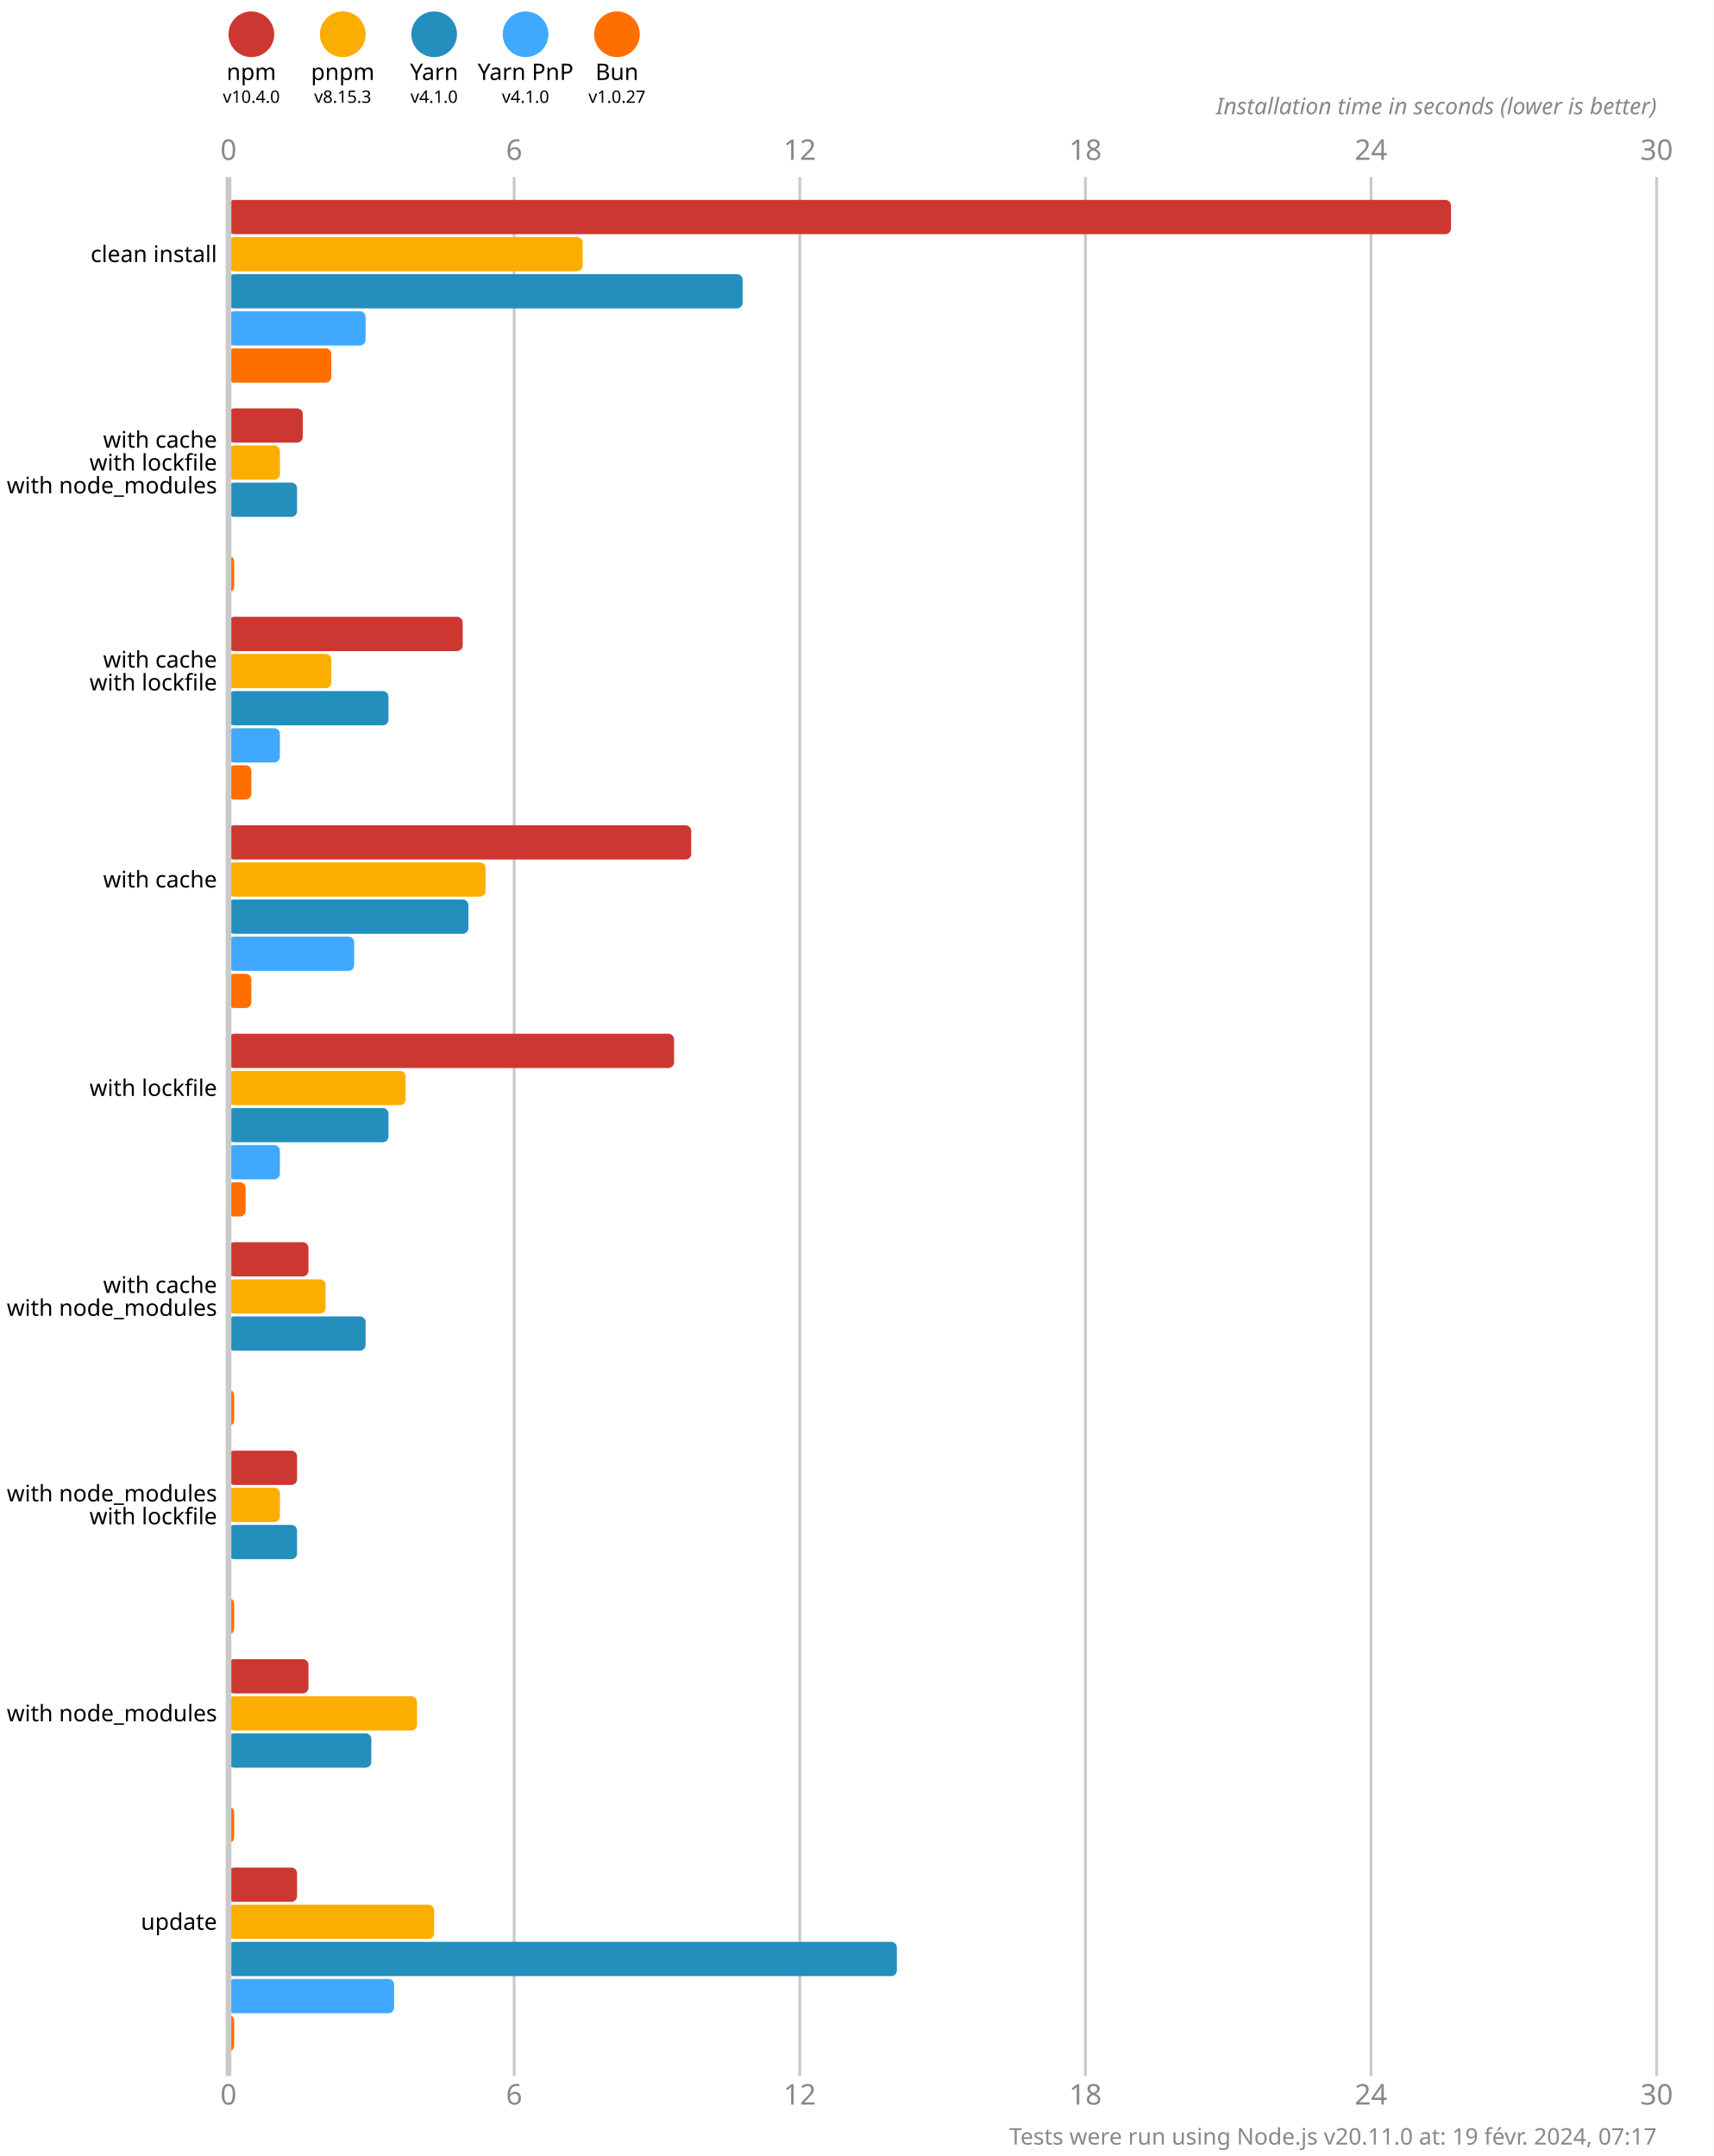
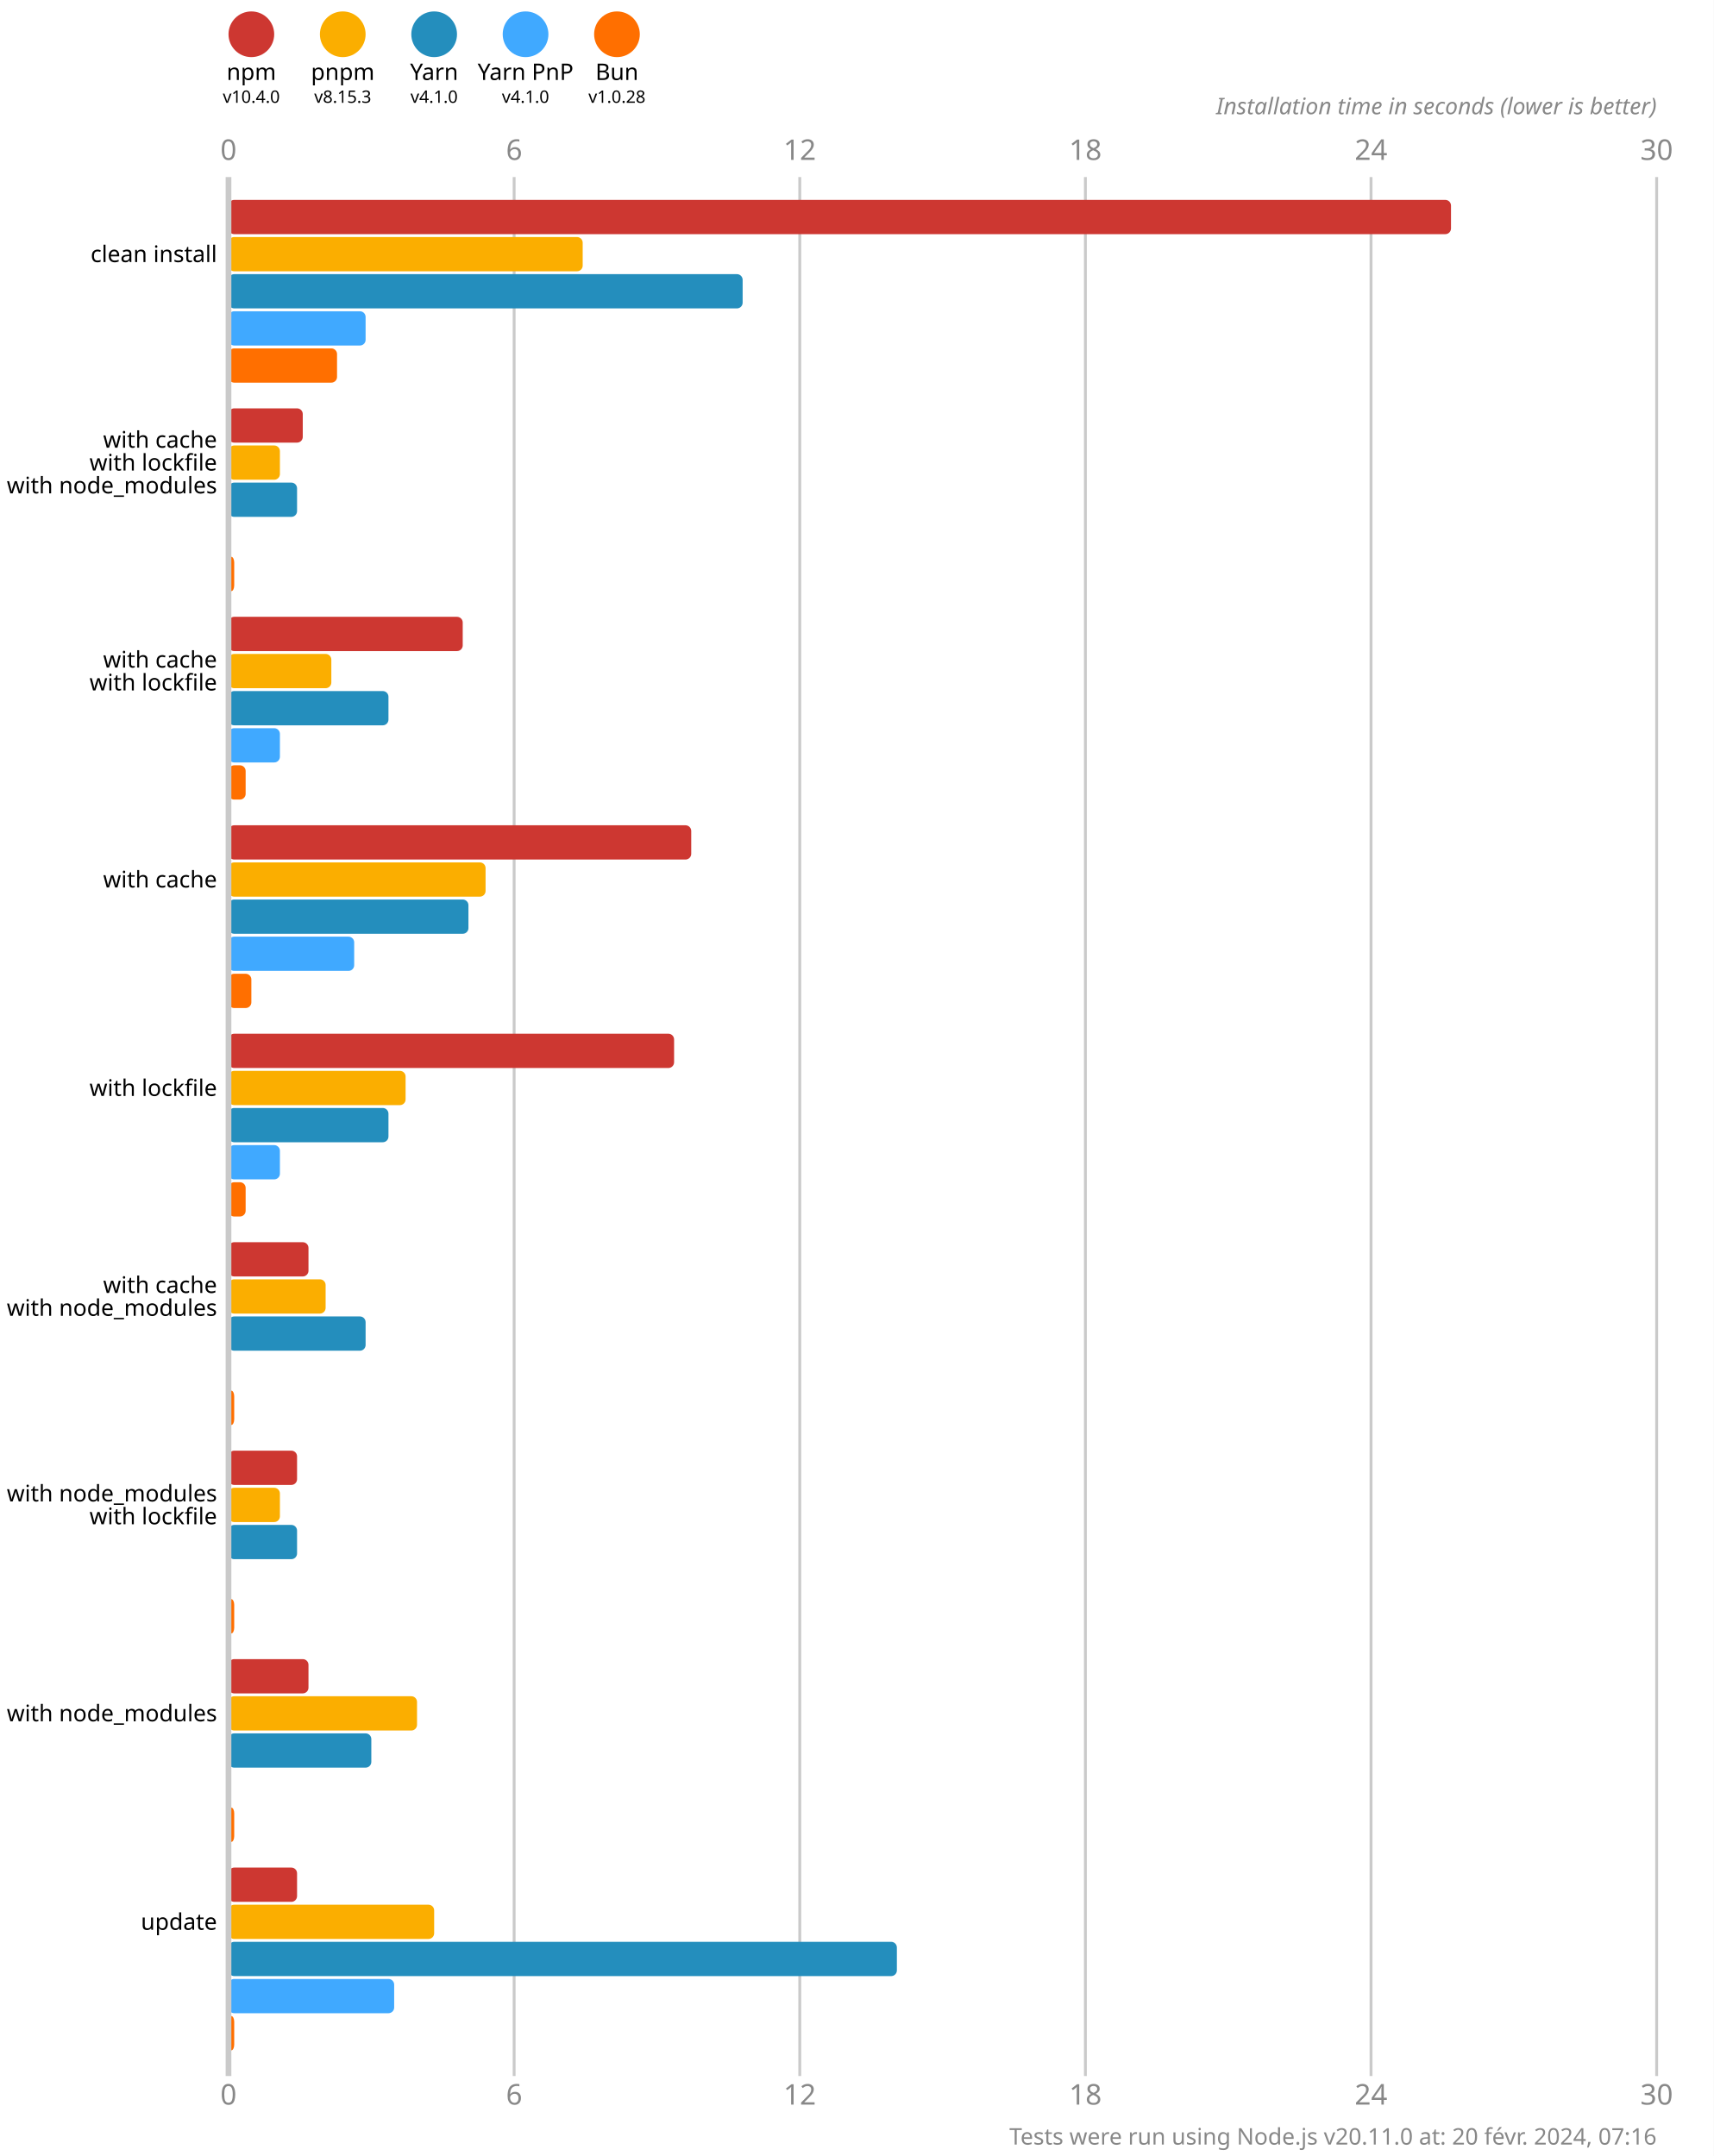
<svg xmlns="http://www.w3.org/2000/svg" version="1.1" viewBox="0 0 300 377.5">
  <style>
    .font { font-family: sans-serif; }
    .s3 { font-size: 3px; }
    .s4 { font-size: 4px; }
    .s5 { font-size: 5px; }
    .line { stroke: #cacaca; }
    .width { stroke-width: 0.5; }
    .text { fill: #888; }
  </style>
  <rect x="0" y="0" width="300" height="377.5" fill="#fff" />
  <circle cx="44" cy="6" r="4" fill="#cd3731" />
  <text x="44" y="14" class="font s4" text-anchor="middle">npm</text>
  <text x="44" y="18" class="font s3" text-anchor="middle">v10.4.0</text>
  <circle cx="60" cy="6" r="4" fill="#fbae00" />
  <text x="60" y="14" class="font s4" text-anchor="middle">pnpm</text>
  <text x="60" y="18" class="font s3" text-anchor="middle">v8.15.3</text>
  <circle cx="76" cy="6" r="4" fill="#248ebd" />
  <text x="76" y="14" class="font s4" text-anchor="middle">Yarn</text>
  <text x="76" y="18" class="font s3" text-anchor="middle">v4.1.0</text>
  <circle cx="92" cy="6" r="4" fill="#40a9ff" />
  <text x="92" y="14" class="font s4" text-anchor="middle">Yarn PnP</text>
  <text x="92" y="18" class="font s3" text-anchor="middle">v4.1.0</text>
  <circle cx="108" cy="6" r="4" fill="#ff6f00" />
  <text x="108" y="14" class="font s4" text-anchor="middle">Bun</text>
-   <text x="108" y="18" class="font s3" text-anchor="middle">v1.0.27</text>
+   <text x="108" y="18" class="font s3" text-anchor="middle">v1.0.28</text>
  <text x="40" y="28" class="font s5 text" text-anchor="middle">0</text>
  <text x="40" y="368.5" class="font s5 text" text-anchor="middle">0</text>
  <line x1="90" y1="31" x2="90" y2="363.5" class="line width" />
  <text x="90" y="28" class="font s5 text" text-anchor="middle">6</text>
  <text x="90" y="368.5" class="font s5 text" text-anchor="middle">6</text>
  <line x1="140" y1="31" x2="140" y2="363.5" class="line width" />
  <text x="140" y="28" class="font s5 text" text-anchor="middle">12</text>
  <text x="140" y="368.5" class="font s5 text" text-anchor="middle">12</text>
  <line x1="190" y1="31" x2="190" y2="363.5" class="line width" />
  <text x="190" y="28" class="font s5 text" text-anchor="middle">18</text>
  <text x="190" y="368.5" class="font s5 text" text-anchor="middle">18</text>
  <line x1="240" y1="31" x2="240" y2="363.5" class="line width" />
  <text x="240" y="28" class="font s5 text" text-anchor="middle">24</text>
  <text x="240" y="368.5" class="font s5 text" text-anchor="middle">24</text>
  <line x1="290" y1="31" x2="290" y2="363.5" class="line width" />
  <text x="290" y="28" class="font s5 text" text-anchor="middle">30</text>
  <text x="290" y="368.5" class="font s5 text" text-anchor="middle">30</text>
  <text x="290" y="20" class="font s4 text" font-style="italic" text-anchor="end">Installation time in seconds (lower is better)</text>
  <rect x="40" y="35" width="214" height="6" fill="#cd3731" rx="1" ry="1" />
  <rect x="40" y="41.5" width="62" height="6" fill="#fbae00" rx="1" ry="1" />
  <rect x="40" y="48" width="90" height="6" fill="#248ebd" rx="1" ry="1" />
  <rect x="40" y="54.5" width="24" height="6" fill="#40a9ff" rx="1" ry="1" />
-   <rect x="40" y="61" width="18" height="6" fill="#ff6f00" rx="1" ry="1" />
+   <rect x="40" y="61" width="19" height="6" fill="#ff6f00" rx="1" ry="1" />
  <rect x="40" y="71.5" width="13" height="6" fill="#cd3731" rx="1" ry="1" />
  <rect x="40" y="78" width="9" height="6" fill="#fbae00" rx="1" ry="1" />
  <rect x="40" y="84.5" width="12" height="6" fill="#248ebd" rx="1" ry="1" />
  <rect x="40" y="91" width="0" height="6" fill="#40a9ff" rx="1" ry="1" />
  <rect x="40" y="97.5" width="1" height="6" fill="#ff6f00" rx="1" ry="1" />
  <rect x="40" y="108" width="41" height="6" fill="#cd3731" rx="1" ry="1" />
  <rect x="40" y="114.5" width="18" height="6" fill="#fbae00" rx="1" ry="1" />
  <rect x="40" y="121" width="28" height="6" fill="#248ebd" rx="1" ry="1" />
  <rect x="40" y="127.5" width="9" height="6" fill="#40a9ff" rx="1" ry="1" />
-   <rect x="40" y="134" width="4" height="6" fill="#ff6f00" rx="1" ry="1" />
+   <rect x="40" y="134" width="3" height="6" fill="#ff6f00" rx="1" ry="1" />
  <rect x="40" y="144.5" width="81" height="6" fill="#cd3731" rx="1" ry="1" />
  <rect x="40" y="151" width="45" height="6" fill="#fbae00" rx="1" ry="1" />
  <rect x="40" y="157.5" width="42" height="6" fill="#248ebd" rx="1" ry="1" />
  <rect x="40" y="164" width="22" height="6" fill="#40a9ff" rx="1" ry="1" />
  <rect x="40" y="170.5" width="4" height="6" fill="#ff6f00" rx="1" ry="1" />
  <rect x="40" y="181" width="78" height="6" fill="#cd3731" rx="1" ry="1" />
  <rect x="40" y="187.5" width="31" height="6" fill="#fbae00" rx="1" ry="1" />
  <rect x="40" y="194" width="28" height="6" fill="#248ebd" rx="1" ry="1" />
  <rect x="40" y="200.5" width="9" height="6" fill="#40a9ff" rx="1" ry="1" />
  <rect x="40" y="207" width="3" height="6" fill="#ff6f00" rx="1" ry="1" />
  <rect x="40" y="217.5" width="14" height="6" fill="#cd3731" rx="1" ry="1" />
  <rect x="40" y="224" width="17" height="6" fill="#fbae00" rx="1" ry="1" />
  <rect x="40" y="230.5" width="24" height="6" fill="#248ebd" rx="1" ry="1" />
  <rect x="40" y="237" width="0" height="6" fill="#40a9ff" rx="1" ry="1" />
  <rect x="40" y="243.5" width="1" height="6" fill="#ff6f00" rx="1" ry="1" />
  <rect x="40" y="254" width="12" height="6" fill="#cd3731" rx="1" ry="1" />
  <rect x="40" y="260.5" width="9" height="6" fill="#fbae00" rx="1" ry="1" />
  <rect x="40" y="267" width="12" height="6" fill="#248ebd" rx="1" ry="1" />
  <rect x="40" y="273.5" width="0" height="6" fill="#40a9ff" rx="1" ry="1" />
  <rect x="40" y="280" width="1" height="6" fill="#ff6f00" rx="1" ry="1" />
  <rect x="40" y="290.5" width="14" height="6" fill="#cd3731" rx="1" ry="1" />
  <rect x="40" y="297" width="33" height="6" fill="#fbae00" rx="1" ry="1" />
  <rect x="40" y="303.5" width="25" height="6" fill="#248ebd" rx="1" ry="1" />
  <rect x="40" y="310" width="0" height="6" fill="#40a9ff" rx="1" ry="1" />
  <rect x="40" y="316.5" width="1" height="6" fill="#ff6f00" rx="1" ry="1" />
  <rect x="40" y="327" width="12" height="6" fill="#cd3731" rx="1" ry="1" />
  <rect x="40" y="333.5" width="36" height="6" fill="#fbae00" rx="1" ry="1" />
  <rect x="40" y="340" width="117" height="6" fill="#248ebd" rx="1" ry="1" />
  <rect x="40" y="346.5" width="29" height="6" fill="#40a9ff" rx="1" ry="1" />
  <rect x="40" y="353" width="1" height="6" fill="#ff6f00" rx="1" ry="1" />
  <line x1="40" y1="31" x2="40" y2="363.5" class="line" />
  <text x="38" y="44.5" class="font s4" dominant-baseline="middle" text-anchor="end">clean install</text>
  <text x="38" y="77" class="font s4" dominant-baseline="middle" text-anchor="end">with cache</text>
  <text x="38" y="81" class="font s4" dominant-baseline="middle" text-anchor="end">with lockfile</text>
  <text x="38" y="85" class="font s4" dominant-baseline="middle" text-anchor="end">with node_modules</text>
  <text x="38" y="115.5" class="font s4" dominant-baseline="middle" text-anchor="end">with cache</text>
  <text x="38" y="119.5" class="font s4" dominant-baseline="middle" text-anchor="end">with lockfile</text>
  <text x="38" y="154" class="font s4" dominant-baseline="middle" text-anchor="end">with cache</text>
  <text x="38" y="190.5" class="font s4" dominant-baseline="middle" text-anchor="end">with lockfile</text>
  <text x="38" y="225" class="font s4" dominant-baseline="middle" text-anchor="end">with cache</text>
  <text x="38" y="229" class="font s4" dominant-baseline="middle" text-anchor="end">with node_modules</text>
  <text x="38" y="261.5" class="font s4" dominant-baseline="middle" text-anchor="end">with node_modules</text>
  <text x="38" y="265.5" class="font s4" dominant-baseline="middle" text-anchor="end">with lockfile</text>
  <text x="38" y="300" class="font s4" dominant-baseline="middle" text-anchor="end">with node_modules</text>
  <text x="38" y="336.5" class="font s4" dominant-baseline="middle" text-anchor="end">update</text>
-   <text x="290" y="375.5" class="font s4 text" text-anchor="end">Tests were run using Node.js v20.11.0 at: 19 févr. 2024, 07:17</text>
+   <text x="290" y="375.5" class="font s4 text" text-anchor="end">Tests were run using Node.js v20.11.0 at: 20 févr. 2024, 07:16</text>
</svg>
